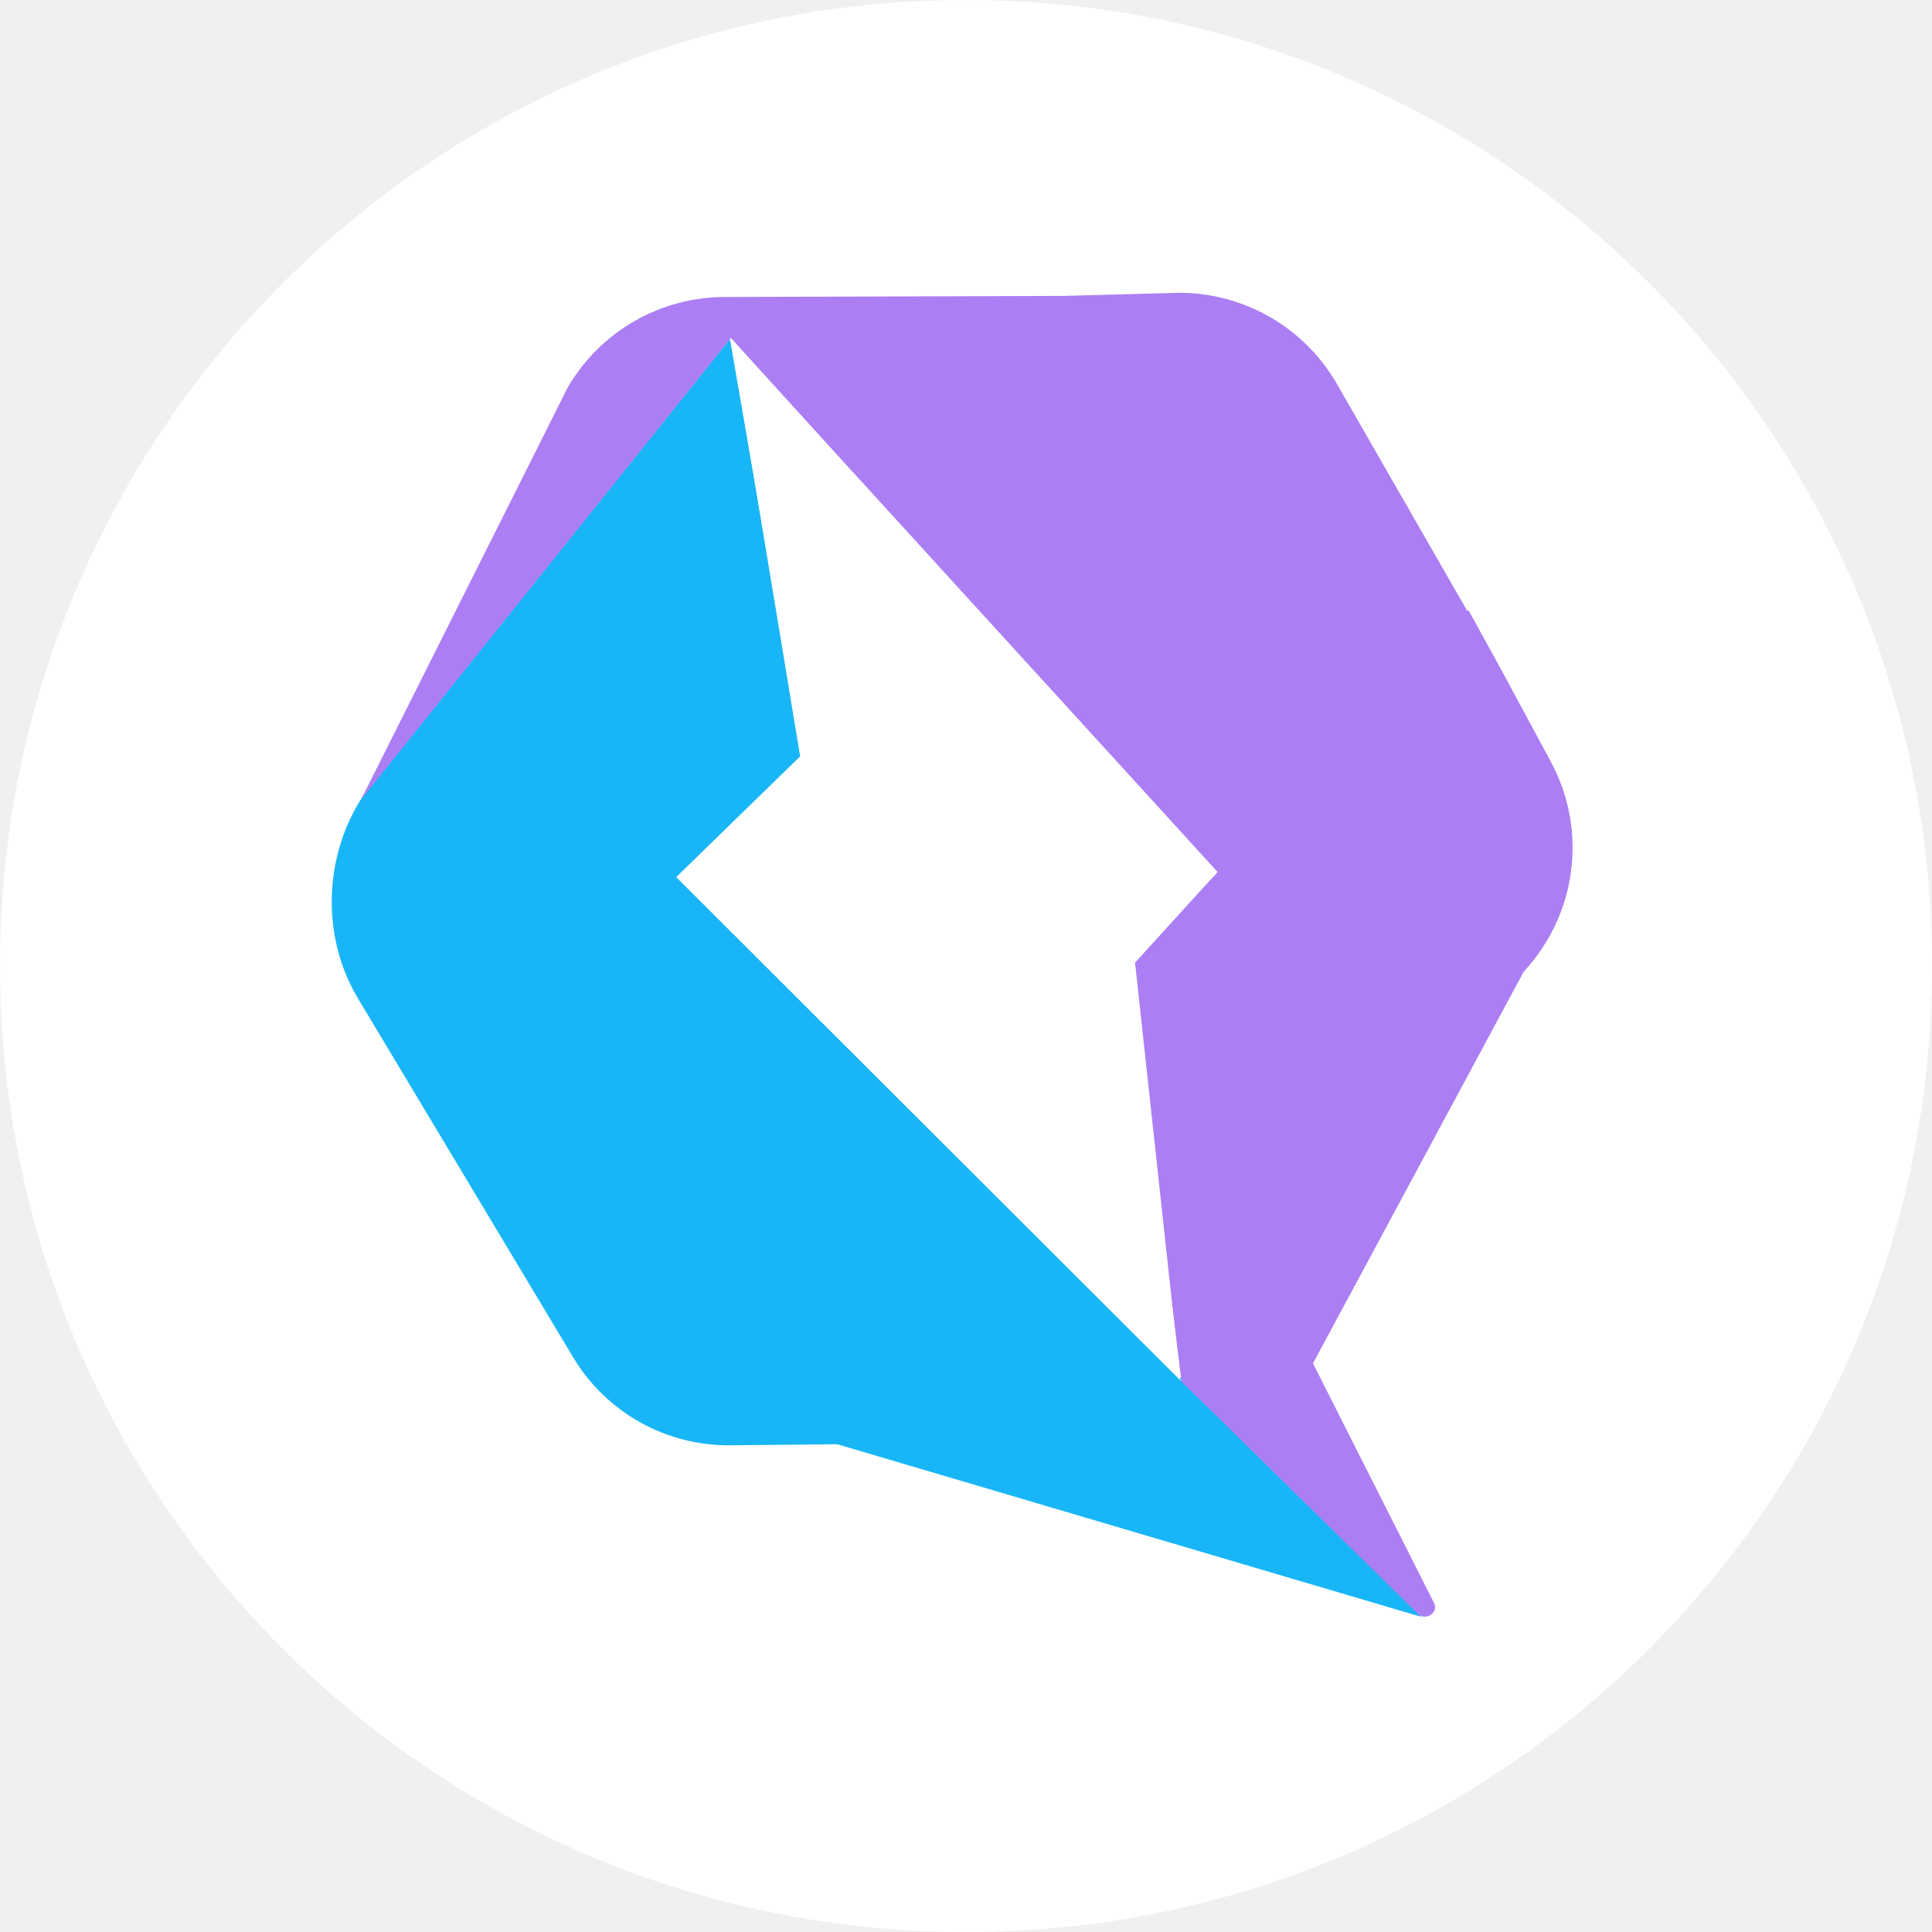
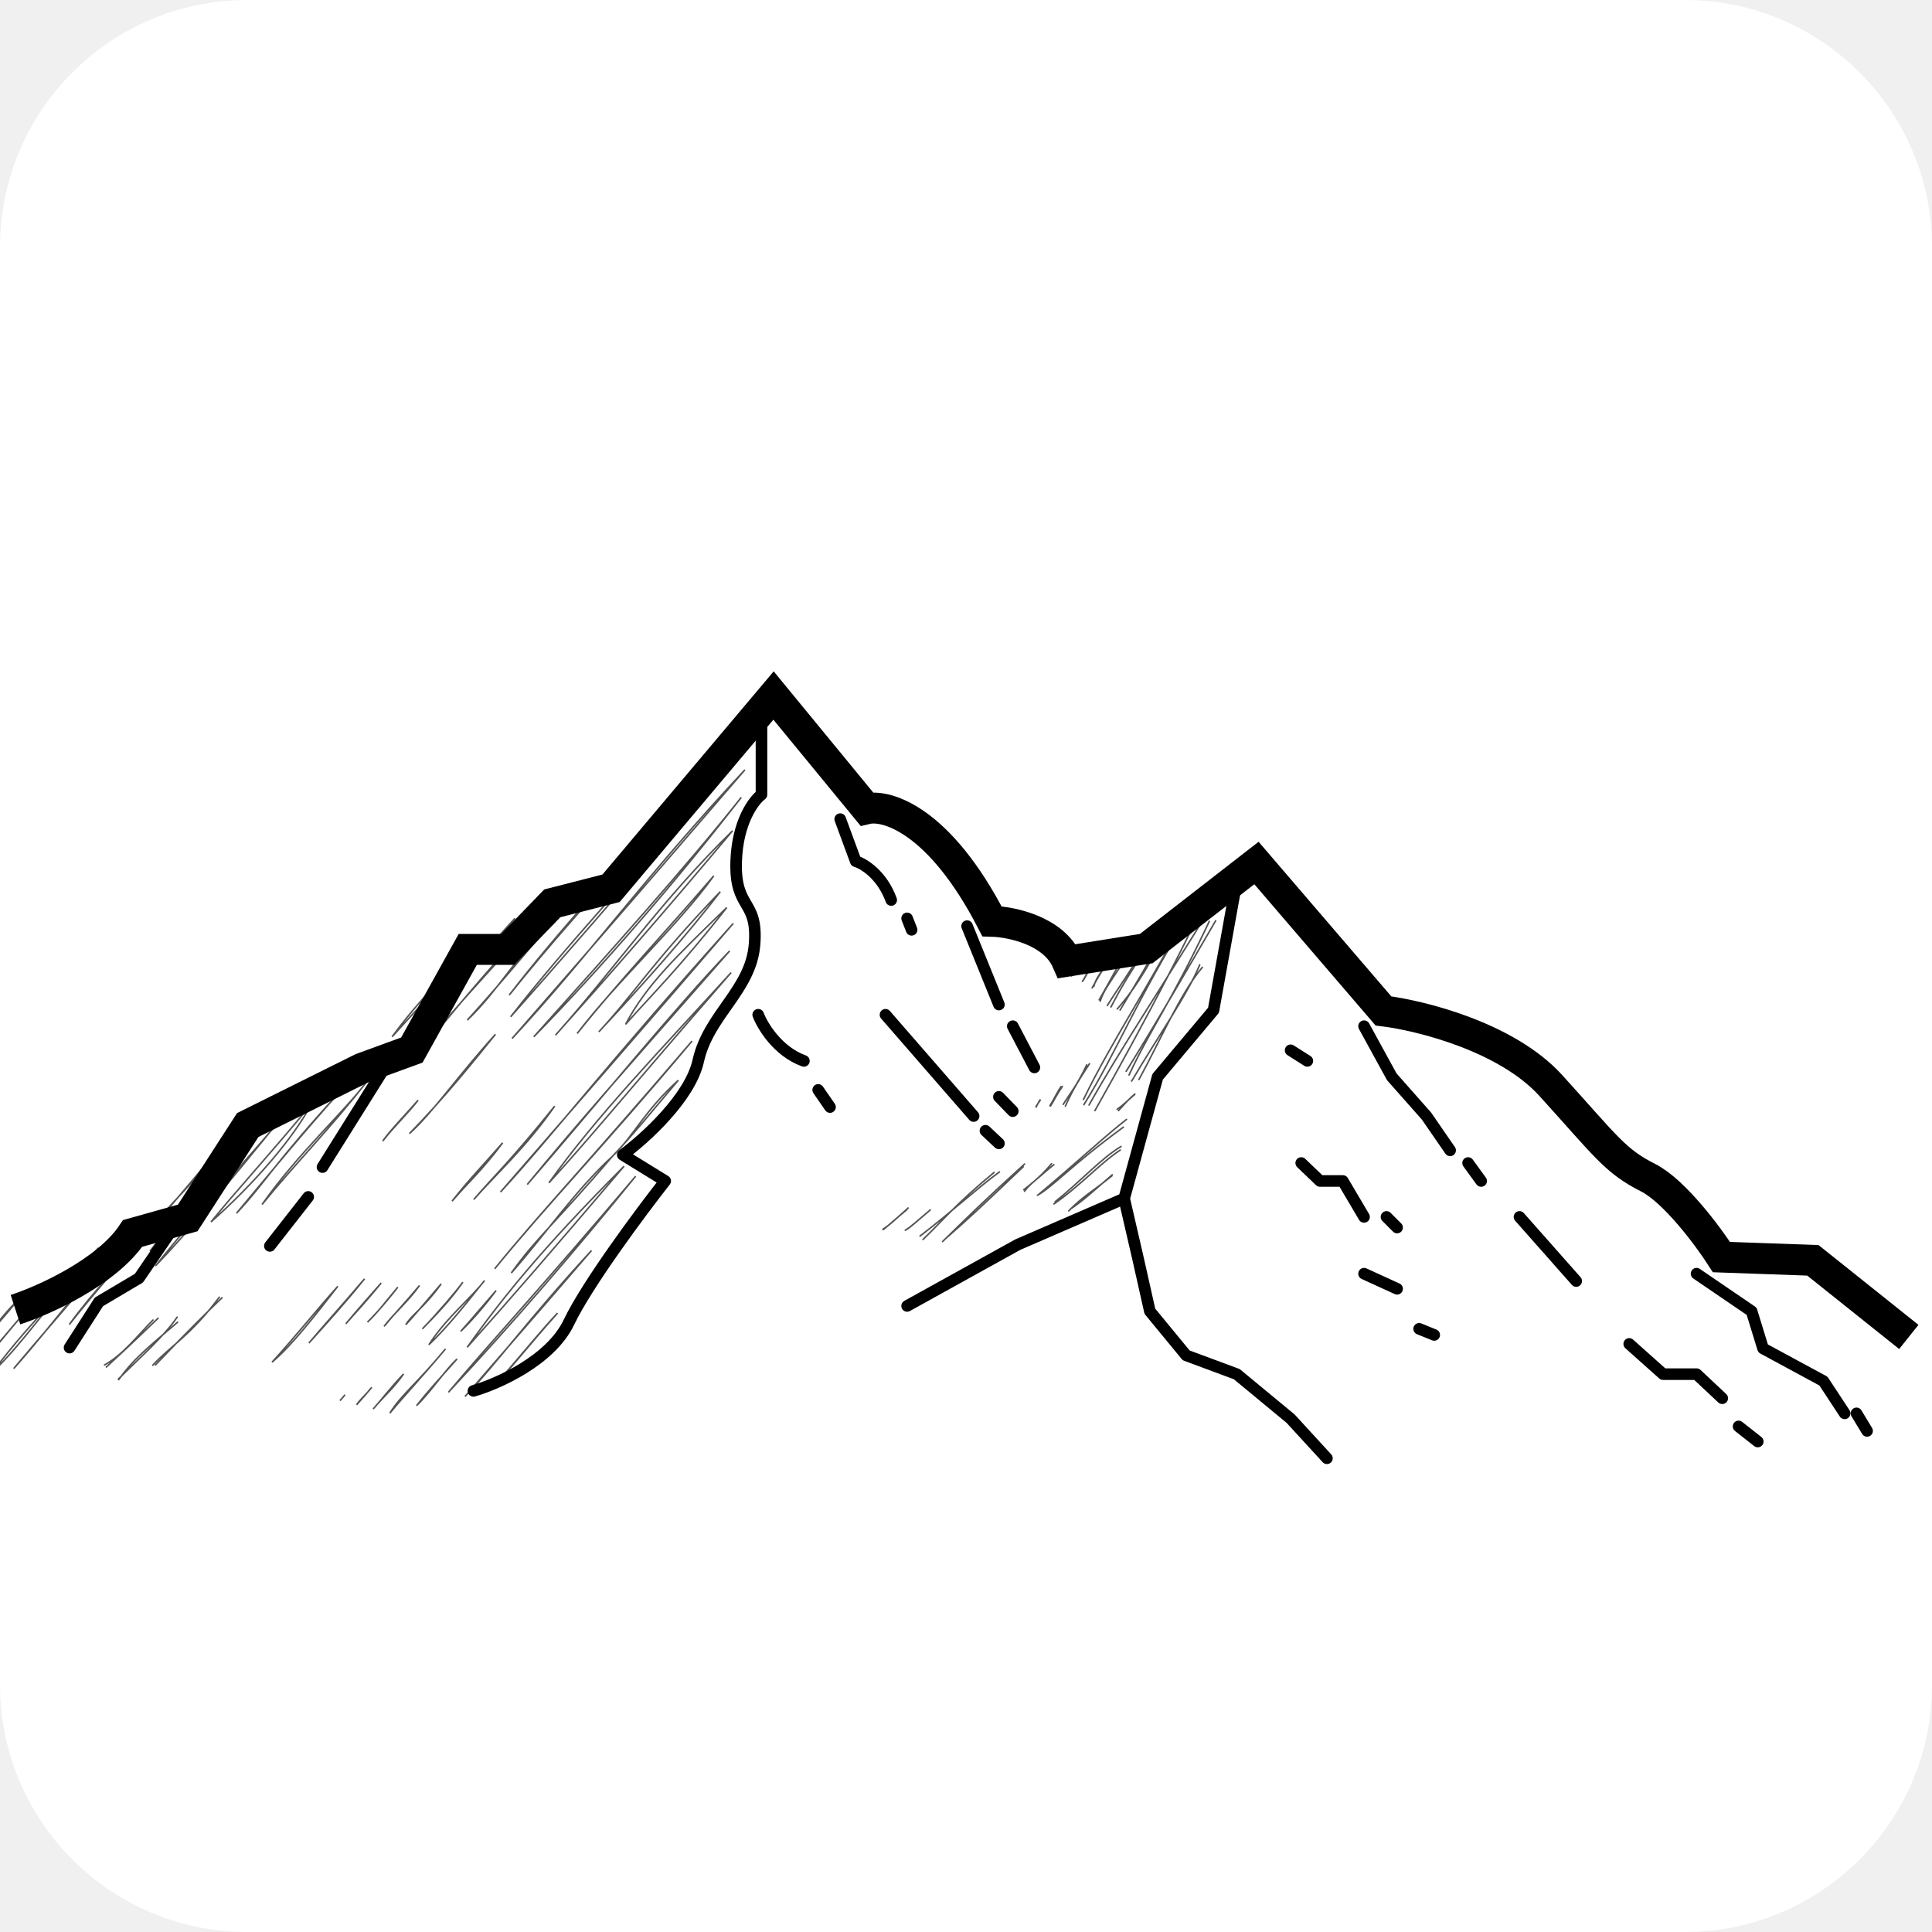
- <svg xmlns="http://www.w3.org/2000/svg" fill="none" viewBox="0 0 500 500">
-   <g clip-path="url(#a)">
-     <circle cx="250" cy="250" r="250" fill="#fff" />
-     <path fill="#18B6F6" d="m367.87 418.45-61.17-61.18-.94.13v-.67L175.7 227.53l32.05-31.13L188.9 87.73 99.56 199.09c-15.22 15.42-18.03 40.51-7.08 59.03l55.83 93.11a46.82 46.82 0 0 0 40.73 22.81l27.65-.27 151.18 44.68Z" />
-     <path fill="#AC7EF4" d="m401.25 196.94-12.29-22.81-6.41-11.67-2.54-4.56-.26.26-33.66-58.63a47.07 47.07 0 0 0-41.27-23.75l-29.51.8-88.01.28a47.07 47.07 0 0 0-40.33 23.34L93.4 207l95.76-119.54L314.7 226.19l-22.3 22.67 13.35 108.54.13-.26v.26h-.26l.26.27 10.42 10.2 50.62 49.78c2.13 2 5.6-.4 4.13-2.96l-31.25-61.85 54.5-101.3 1.73-2c.67-.81 1.33-1.62 1.87-2.42a46.8 46.8 0 0 0 3.34-50.18Z" />
-     <path fill="#fff" d="M315.1 225.65 189.18 87.6l17.9 108.14L175 227l130.5 130.27-11.75-108.14 21.37-23.48Z" />
-   </g>
-   <defs>
-     <clipPath id="a">
-       <path fill="#fff" d="M0 0h500v500H0z" />
-     </clipPath>
-   </defs>
+ <svg xmlns="http://www.w3.org/2000/svg" width="250" height="250" viewBox="0 0 250 250" fill="none">
+   <rect width="250" height="250" rx="32" fill="white" />
+   <path d="M18.696 159.981C15.876 163.202 11.923 167.268 8.967 171.398C12.572 166.819 16.13 162.882 18.696 159.981ZM18.696 159.981C21.491 156.169 26.227 151.999 29.074 147.803C24.311 153.455 21.986 156.182 18.696 159.981ZM13.526 176.623C15.904 175.33 17.86 172.75 19.793 170.818M13.763 176.89C15.351 175.426 16.743 174.153 20.453 170.583M15.365 178.529C17.081 176.109 18.652 174.756 22.981 171.091M15.323 178.442C18.039 175.734 21.235 172.925 22.923 170.441M19.765 176.665C21.965 174.251 24.739 172.74 28.377 167.856M20.12 176.617C23.574 172.979 27.221 169.357 28.726 167.934M79.259 149.611C72.127 157.99 69.457 160.099 66.162 164.725C70.552 159.741 74.42 154.073 79.259 149.611ZM79.259 149.611C82.058 146.924 83.358 143.787 87.773 139.786C84.721 143.376 82.12 146.631 79.259 149.611ZM114.238 159.073C115.233 158.437 115.713 157.904 117.514 156.314M114.312 159.099C115.175 158.398 115.868 157.74 117.326 156.545M117.248 159.129C117.853 158.785 118.449 158.193 120.379 156.561M117.141 159.193C117.939 158.723 118.745 157.917 120.189 156.733M119.438 160.39C122.037 157.883 123.84 155.657 128.636 151.715M119.051 159.95C123.243 156.726 126.696 153.556 129.328 151.649M121.975 160.653C125.26 157.445 127.393 155.326 132.575 150.629M122.365 160.265C124.852 158.133 127.086 156.055 132.408 150.971M132.576 154.146C133.342 153.053 134.255 152.747 136.066 150.59M132.469 153.957C133.932 152.834 135.26 151.578 136.372 150.704M144.739 143.712C145.44 142.942 146.104 142.172 146.847 141.565M144.555 143.546C145.253 143.071 145.842 142.469 146.832 141.627M134.247 154.668C136.373 153.455 138.659 150.758 145.366 145.854M134.277 154.661C138.767 150.938 143.179 146.835 145.771 144.854M136.532 155.508C139.554 153.118 142.605 149.786 145.061 148.359M136.375 155.792C139.713 153.509 142.316 150.561 144.962 148.817M138.296 156.684C140.01 154.888 141.65 153.972 143.88 152.159M138.473 156.482C140.204 155.337 141.394 154.195 143.921 152.018M138.656 126.285C139.058 125.676 139.249 125.293 139.736 124.545M138.731 126.188C139.124 125.604 139.518 124.942 139.775 124.493M140.193 126.829C140.645 126.108 141.087 125.078 141.543 124.443M140.065 126.995C140.485 126.355 140.759 125.696 141.602 124.309M141.554 127.623C141.755 126.687 142.405 125.889 143.42 124.478M141.319 127.845C141.901 126.846 142.284 125.997 143.502 124.304M134.085 143.251C134.205 142.92 134.414 142.624 134.613 142.351M134.052 143.204C134.198 143.003 134.274 142.851 134.573 142.332M142.364 129.552C142.74 128.342 143.514 127.274 144.908 125.169M142.232 129.379C142.802 128.39 143.38 127.377 144.68 124.999M135.859 143.071C136.325 142.367 136.762 141.401 137.283 140.617M135.932 143.125C136.327 142.521 136.649 141.771 137.474 140.579M143.756 130.304C144.959 128 145.793 126.545 148.282 122.776M143.289 130.114C144.71 127.803 146.455 125.503 148.235 122.229M137.859 143.138C138.747 141.124 139.601 139.752 140.979 137.644M137.582 142.9C138.356 141.649 139.348 140.498 140.626 137.787M144.572 130.562C146.652 128.158 147.83 126.41 151.26 120.117M144.937 130.704C146.928 127.377 149.025 124.017 150.684 120.502M140.254 142.945C144.47 136.206 147.022 129.407 153.854 118.488M140.201 142.271C143.804 134.837 148.824 127.34 153.269 118.791M141.683 143.715C148.39 131.828 154.654 119.819 156.825 114.515M140.923 142.983C145.249 135.315 149.859 128.52 157.952 115.347M146.099 139.103C148.829 133.212 151.528 129.746 156.482 119.217M145.723 138.631C149.833 132.007 153.454 125.764 157.306 119.145M147.382 139.684C150.1 134.738 152.686 128.602 155.579 125.176M146.436 139.894C149.853 134.089 153.611 128.809 155.242 124.844M-3 171.71C-2.627 170.919 -2.004 170.448 -0.406 168.666C-1.716 170.288 -2.446 170.942 -3 171.71ZM-2.942 174.388C-1.021 172.241 0.165 170.329 2.247 168.299C1.042 169.819 -1.116 172.214 -2.942 174.388ZM-2.883 177.065C-0.4 174.259 0.913 172.315 5.549 167.171C3.772 169.106 0.348 173.116 -2.883 177.065ZM-0.879 177.46C3.002 173.766 5.339 169.915 12.742 161.476C10.193 165.24 4.023 170.817 -0.879 177.46ZM1.774 177.093C7.449 170.718 12.381 163.751 16.043 160.348C8.776 168.977 4.854 173.393 1.774 177.093ZM19.403 161.897C23.091 157.705 27.335 152.958 32.376 146.675C26.664 153.407 22.538 157.746 19.403 161.897ZM20.11 163.814C25.961 156.475 34.047 147.728 36.325 144.785C28.794 154.007 24.431 159.333 20.11 163.814ZM27.304 158.119C32.873 153.183 37.938 147.327 40.277 142.896C34.522 149.846 30.791 153.826 27.304 158.119ZM30.605 156.991C34.294 153.078 35.373 150.659 44.227 141.007C39.535 146.198 34.932 151.805 30.605 156.991ZM33.907 155.863C38.717 149.05 44.441 144.011 47.528 139.879C43.052 145.678 38.258 150.513 33.907 155.863ZM50.74 134.159C53.021 131.003 55.768 128 58.598 125.089C57.166 127.318 54.109 130.392 50.74 134.159ZM49.616 138.478C55.511 131.361 60.06 126.434 66.643 118.828C62.366 123.371 56.69 130.755 49.616 138.478ZM55.041 135.24C58.766 130.878 60.547 128.37 70.104 117.857C64.532 124.624 59.403 129.58 55.041 135.24ZM60.467 132.002C64.607 128.075 66.819 123.508 73.564 116.887C70.346 120.448 65.589 126.402 60.467 132.002ZM49.52 147.657C50.503 146.264 52.123 144.615 54.104 142.367C52.719 144.156 51.001 145.748 49.52 147.657ZM65.892 128.763C76.323 115.698 87.844 104.42 96.017 94C79.148 113.131 72.218 120.53 65.892 128.763ZM52.98 146.686C56.002 143.984 59.286 139.164 64.113 133.839C61.318 137.3 57.383 142.203 52.98 146.686ZM66.078 131.572C73.203 122.452 81.383 113.719 96.203 96.808C78.418 117.58 72.001 124.915 66.078 131.572ZM66.264 134.38C75.821 124.117 83.913 112.909 96.389 99.616C78.563 120.342 72.129 127.63 66.264 134.38ZM69.07 134.165C77.981 125.03 86.951 114.704 95.921 103.179C89.077 111.826 79.141 122.925 69.07 134.165ZM35.202 176.27C37.89 173.959 40.626 170.399 43.715 166.446C41.143 169.299 38.108 173.097 35.202 176.27ZM71.876 133.95C79.6 125.29 85.585 116.491 94.797 107.498C85.7 118.358 78.634 126.402 71.876 133.95ZM39.972 173.788C42.564 170.916 44.772 168.47 47.176 165.475C43.975 169.21 41.941 171.461 39.972 173.788ZM74.682 133.735C79.973 126.813 87.773 119.74 92.364 113.329C86.731 119.928 80.371 126.619 74.682 133.735ZM44.743 171.306C45.735 170.15 47.009 168.862 49.327 166.016C47.929 167.613 46.378 169.33 44.743 171.306ZM58.495 155.435C60.502 152.83 63.08 150.146 65.044 147.878C62.345 151.508 60.395 153.195 58.495 155.435ZM77.487 133.519C82.071 128.59 84.476 124.445 93.205 115.381C88.862 121.075 83.045 127.56 77.487 133.519ZM47.549 171.091C49.372 169.262 50.791 167.434 51.478 166.556C49.948 168.369 48.924 169.784 47.549 171.091ZM61.301 155.22C64.249 151.866 68.111 148.413 71.779 143.129C66.048 150.259 63.707 152.397 61.301 155.22ZM80.948 132.549C83.686 127.404 87.482 123.798 94.046 117.433C88.045 125.1 84.385 128.669 80.948 132.549ZM49.699 171.631C50.873 170.04 52.79 168.462 54.284 166.341C52.543 168.436 51.116 169.917 49.699 171.631ZM64.762 154.25C74.927 142.546 84.783 131.233 94.887 119.485C78.066 138.257 71.505 146.934 64.762 154.25ZM43.992 181.241C44.139 181.061 44.3 180.905 44.646 180.485C44.37 180.809 44.201 181.023 43.992 181.241ZM52.505 171.416C53.325 170.057 54.866 169.241 57.089 166.126C54.34 169.339 53.421 170.451 52.505 171.416ZM68.223 153.279C77.883 142.089 87.371 130.396 94.418 123.049C80.893 138.431 74.666 145.441 68.223 153.279ZM46.142 181.781C46.622 181.056 47.168 180.688 48.107 179.514C47.61 180.133 46.92 180.908 46.142 181.781ZM54.656 171.957C56.499 170.058 58.237 168.281 59.895 165.911C58.967 167.161 56.762 169.765 54.656 171.957ZM71.028 153.064C77.339 144.263 84.967 136.44 94.604 125.857C81.636 140.755 76.281 147.349 71.028 153.064ZM48.293 182.322C49.638 180.705 50.926 179.651 52.223 177.788C50.588 179.519 49.545 180.894 48.293 182.322ZM55.497 174.009C57.769 170.479 61.162 167.771 62.701 165.696C59.194 170.127 57.427 172.162 55.497 174.009ZM64.011 164.185C70.707 155.971 78.006 148.463 89.551 134.711C75.386 151.263 69.684 157.163 64.011 164.185ZM50.444 182.863C51.937 180.463 53.797 179.183 57.648 174.55C54.482 178.328 52.245 180.667 50.444 182.863ZM59.613 172.282C61.503 170.448 63.262 168.256 64.197 166.992C62.815 168.566 61.168 170.543 59.613 172.282ZM53.905 181.892C55.787 180.051 57.643 177.235 59.144 175.846C56.895 178.369 55.206 180.208 53.905 181.892ZM60.454 174.334C64.777 168.306 69.721 161.965 80.755 150.907C71.25 162.072 66.119 167.996 60.454 174.334ZM58.02 180.165C66.582 170.956 73.992 162.366 82.251 152.203C70.438 166.176 63.681 173.451 58.02 180.165ZM60.171 180.706C65.044 175.073 68.99 170.59 76.543 161.813C68.047 171.055 64.368 176.332 60.171 180.706ZM64.942 178.224C67.892 174.808 70.341 171.805 72.145 169.911C68.018 174.564 66.421 176.68 64.942 178.224Z" stroke="#545454" stroke-width="0.2" stroke-linecap="round" />
+   <path d="M2 169.467C5.662 168.272 13.822 164.626 17.161 159.606L24.292 157.602L32.057 145.579L46.795 138.25L53.293 135.877L60.529 122.852H65.706L71.464 116.893L79.071 114.942L100.095 90L112.139 104.659C114.727 104.044 121.595 106.094 128.356 119.213C130.874 119.284 136.343 120.416 138.076 124.381L148.324 122.747L162.586 111.673L179.015 130.814C183.857 131.412 194.968 134.179 200.673 140.464C207.804 148.321 208.966 150.22 213.245 152.382C216.668 154.111 221.01 159.958 222.754 162.665L234.586 163.086L247 173" stroke="black" stroke-width="4" />
+   <path d="M34.921 161.22L39.883 154.879M41.731 151.021L49.808 138.126M98.535 94V102.825C97.514 103.583 95.43 106.366 95.262 111.439C95.05 117.781 98.112 116.301 97.637 122.22C97.162 128.139 91.672 131.309 90.352 137.281C89.296 142.058 83.401 147.374 80.585 149.435L86.076 152.818C82.908 156.851 75.982 166.156 73.617 171.102C71.252 176.049 64.396 179.082 61.264 179.98M98.112 131.309C98.675 132.789 100.646 136.055 104.025 137.281M105.873 141.033L107.404 143.252M114.583 131.309L125.986 144.415M127.517 146.318L129.259 147.956M129.259 141.931L131.054 143.781M131.054 132.789L133.852 138.126M125.142 119.842L129.259 129.988M108.723 105.996L110.73 111.439C111.768 111.756 114.14 113.204 115.322 116.46M117.381 118.838L117.962 120.317M160.037 113.976L157.028 130.728L149.795 139.342L145.466 155.09M145.466 155.09L131.688 161.062L117.381 168.988M145.466 155.09L147.261 162.858L148.792 169.675L153.491 175.383L160.037 177.814L167.005 183.574L171.704 188.7M167.005 135.907L169.17 137.281M168.378 150.492L170.806 152.818H173.763L176.508 157.468M179.411 157.468L180.784 158.842M176.508 164.814L180.784 166.769M183.635 171.948L185.588 172.741M176.508 132.789L180.098 139.342L184.585 144.415L187.647 148.854M189.97 150.492L191.659 152.818M196.622 157.468L203.96 165.765M210.822 173.903L215.204 177.814H219.533L222.859 180.932M224.971 184.578L227.452 186.533M219.533 164.814L226.66 169.675L228.138 174.484L235.951 178.712L238.696 182.887M240.227 182.887L241.6 185.159M21.987 159.529L17.975 165.395L12.801 168.46L9 174.379" stroke="black" stroke-width="1.5" stroke-linecap="round" stroke-linejoin="round" />
</svg>
